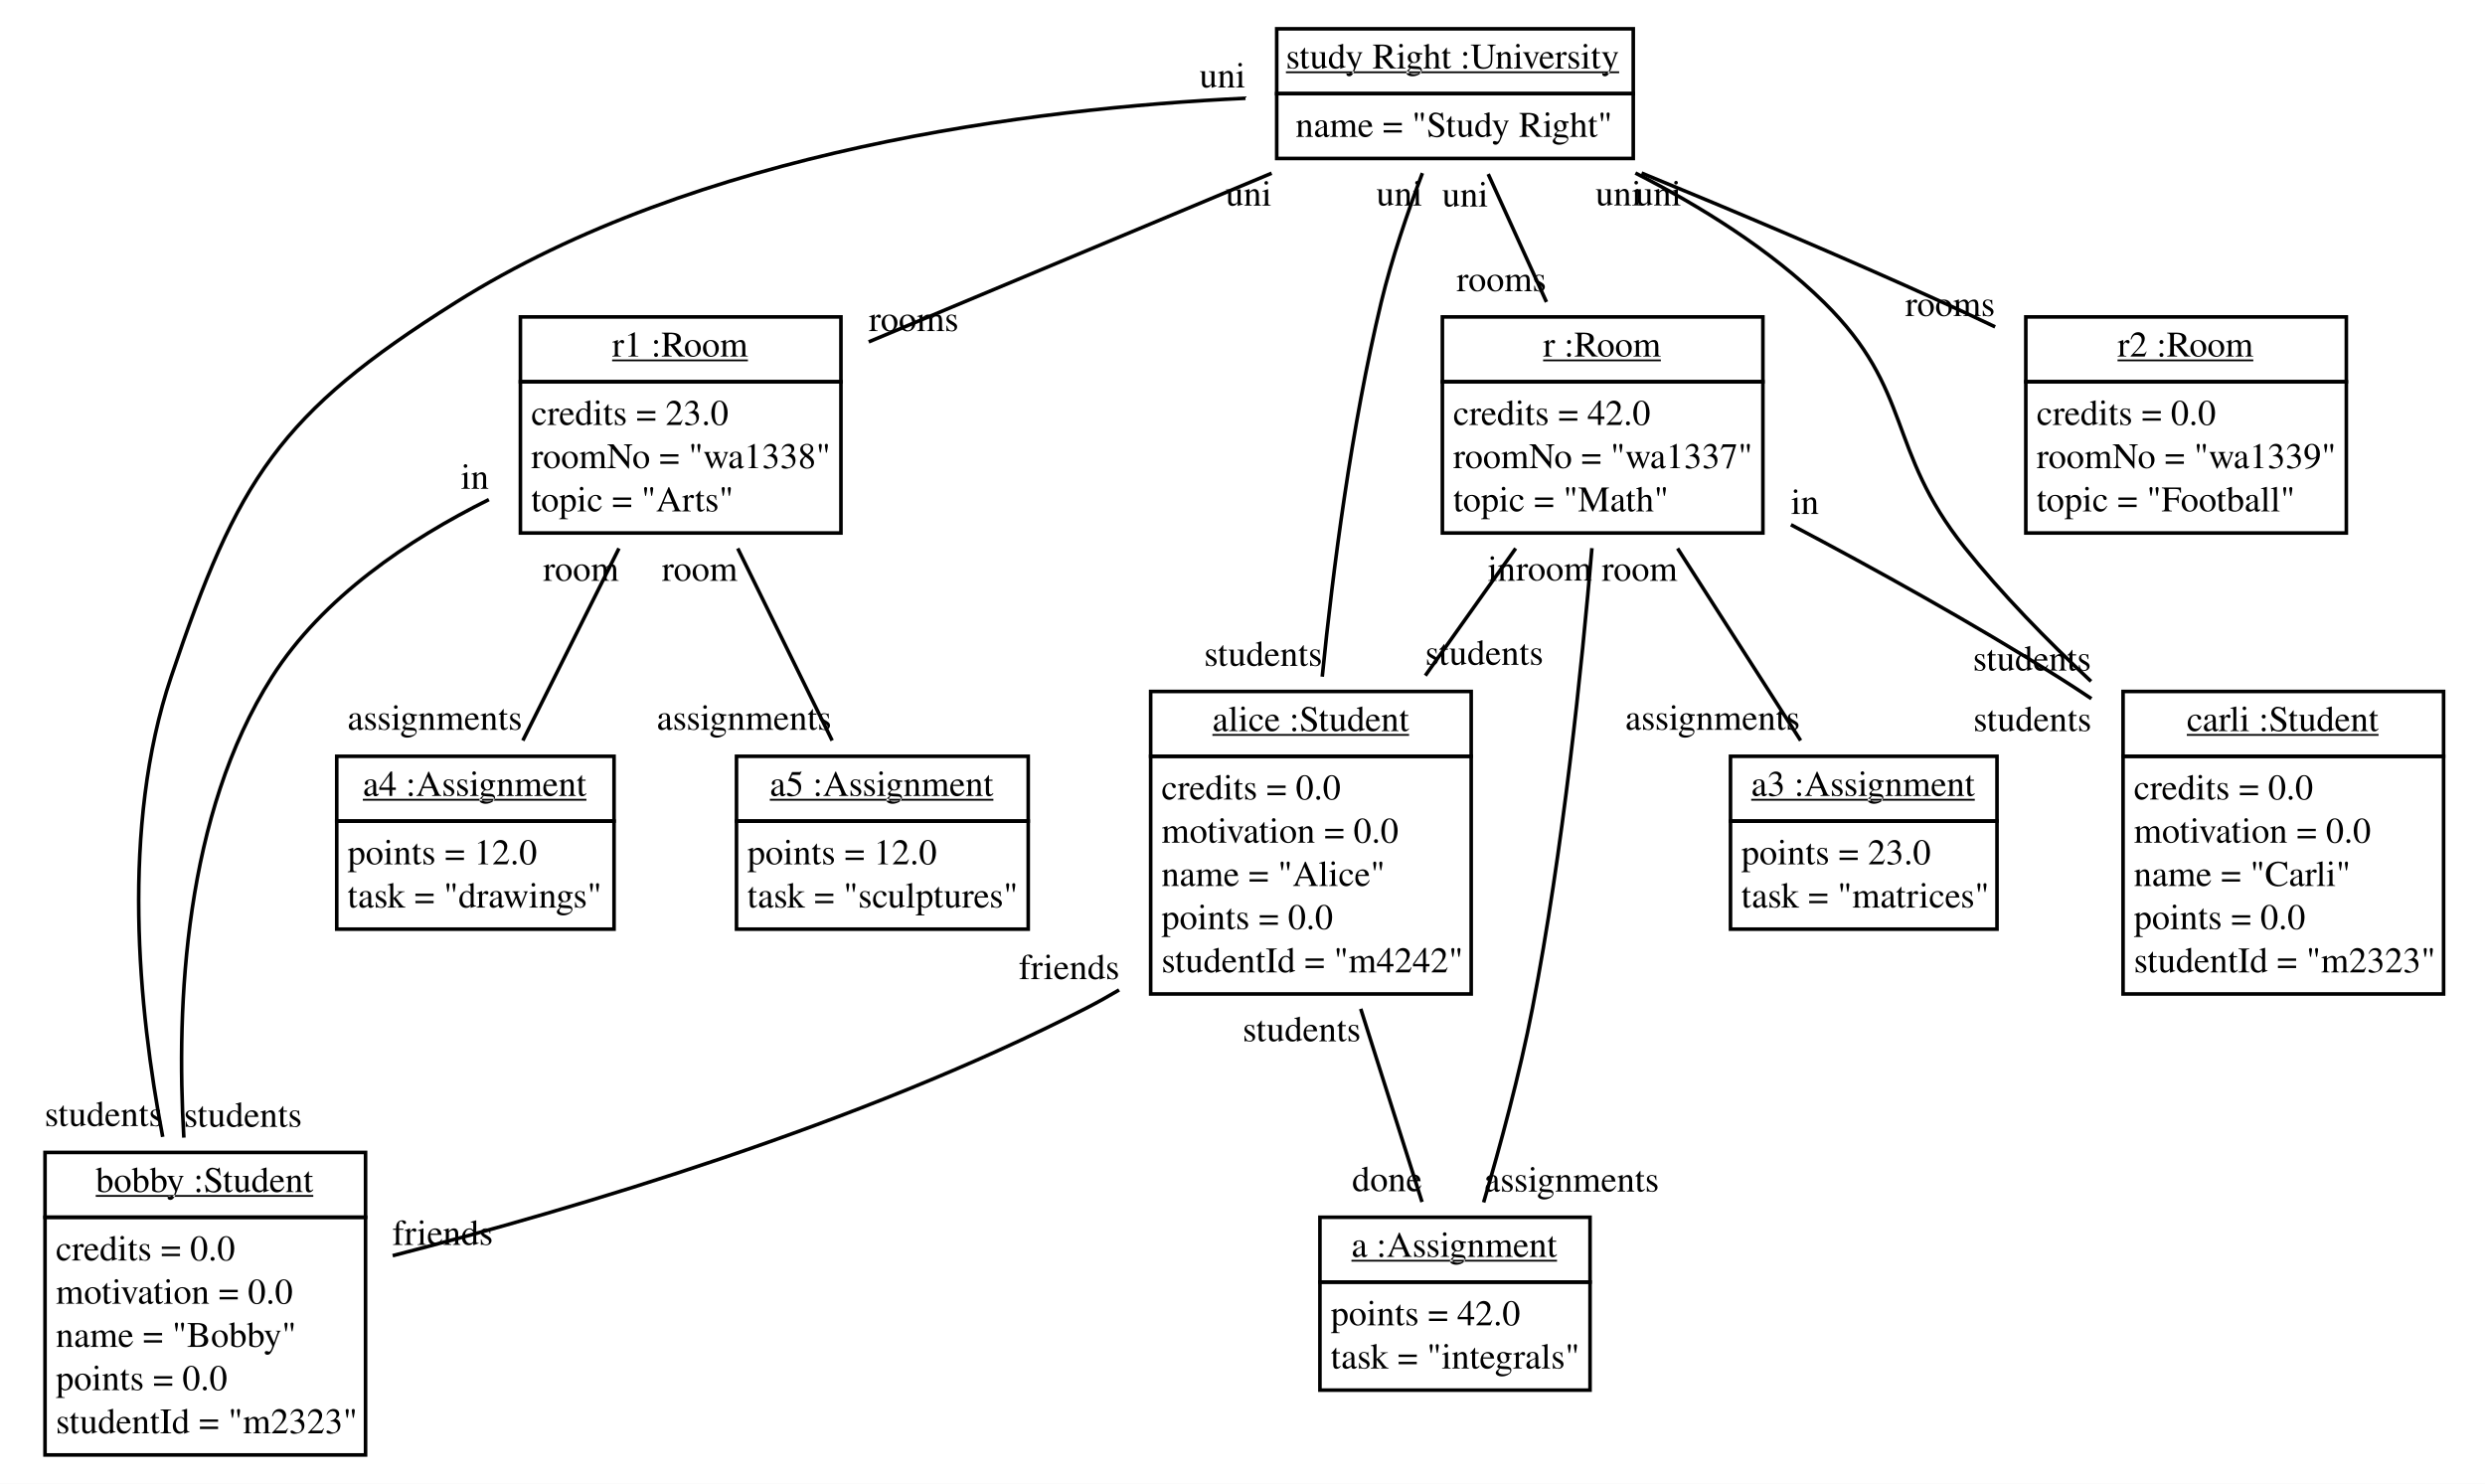
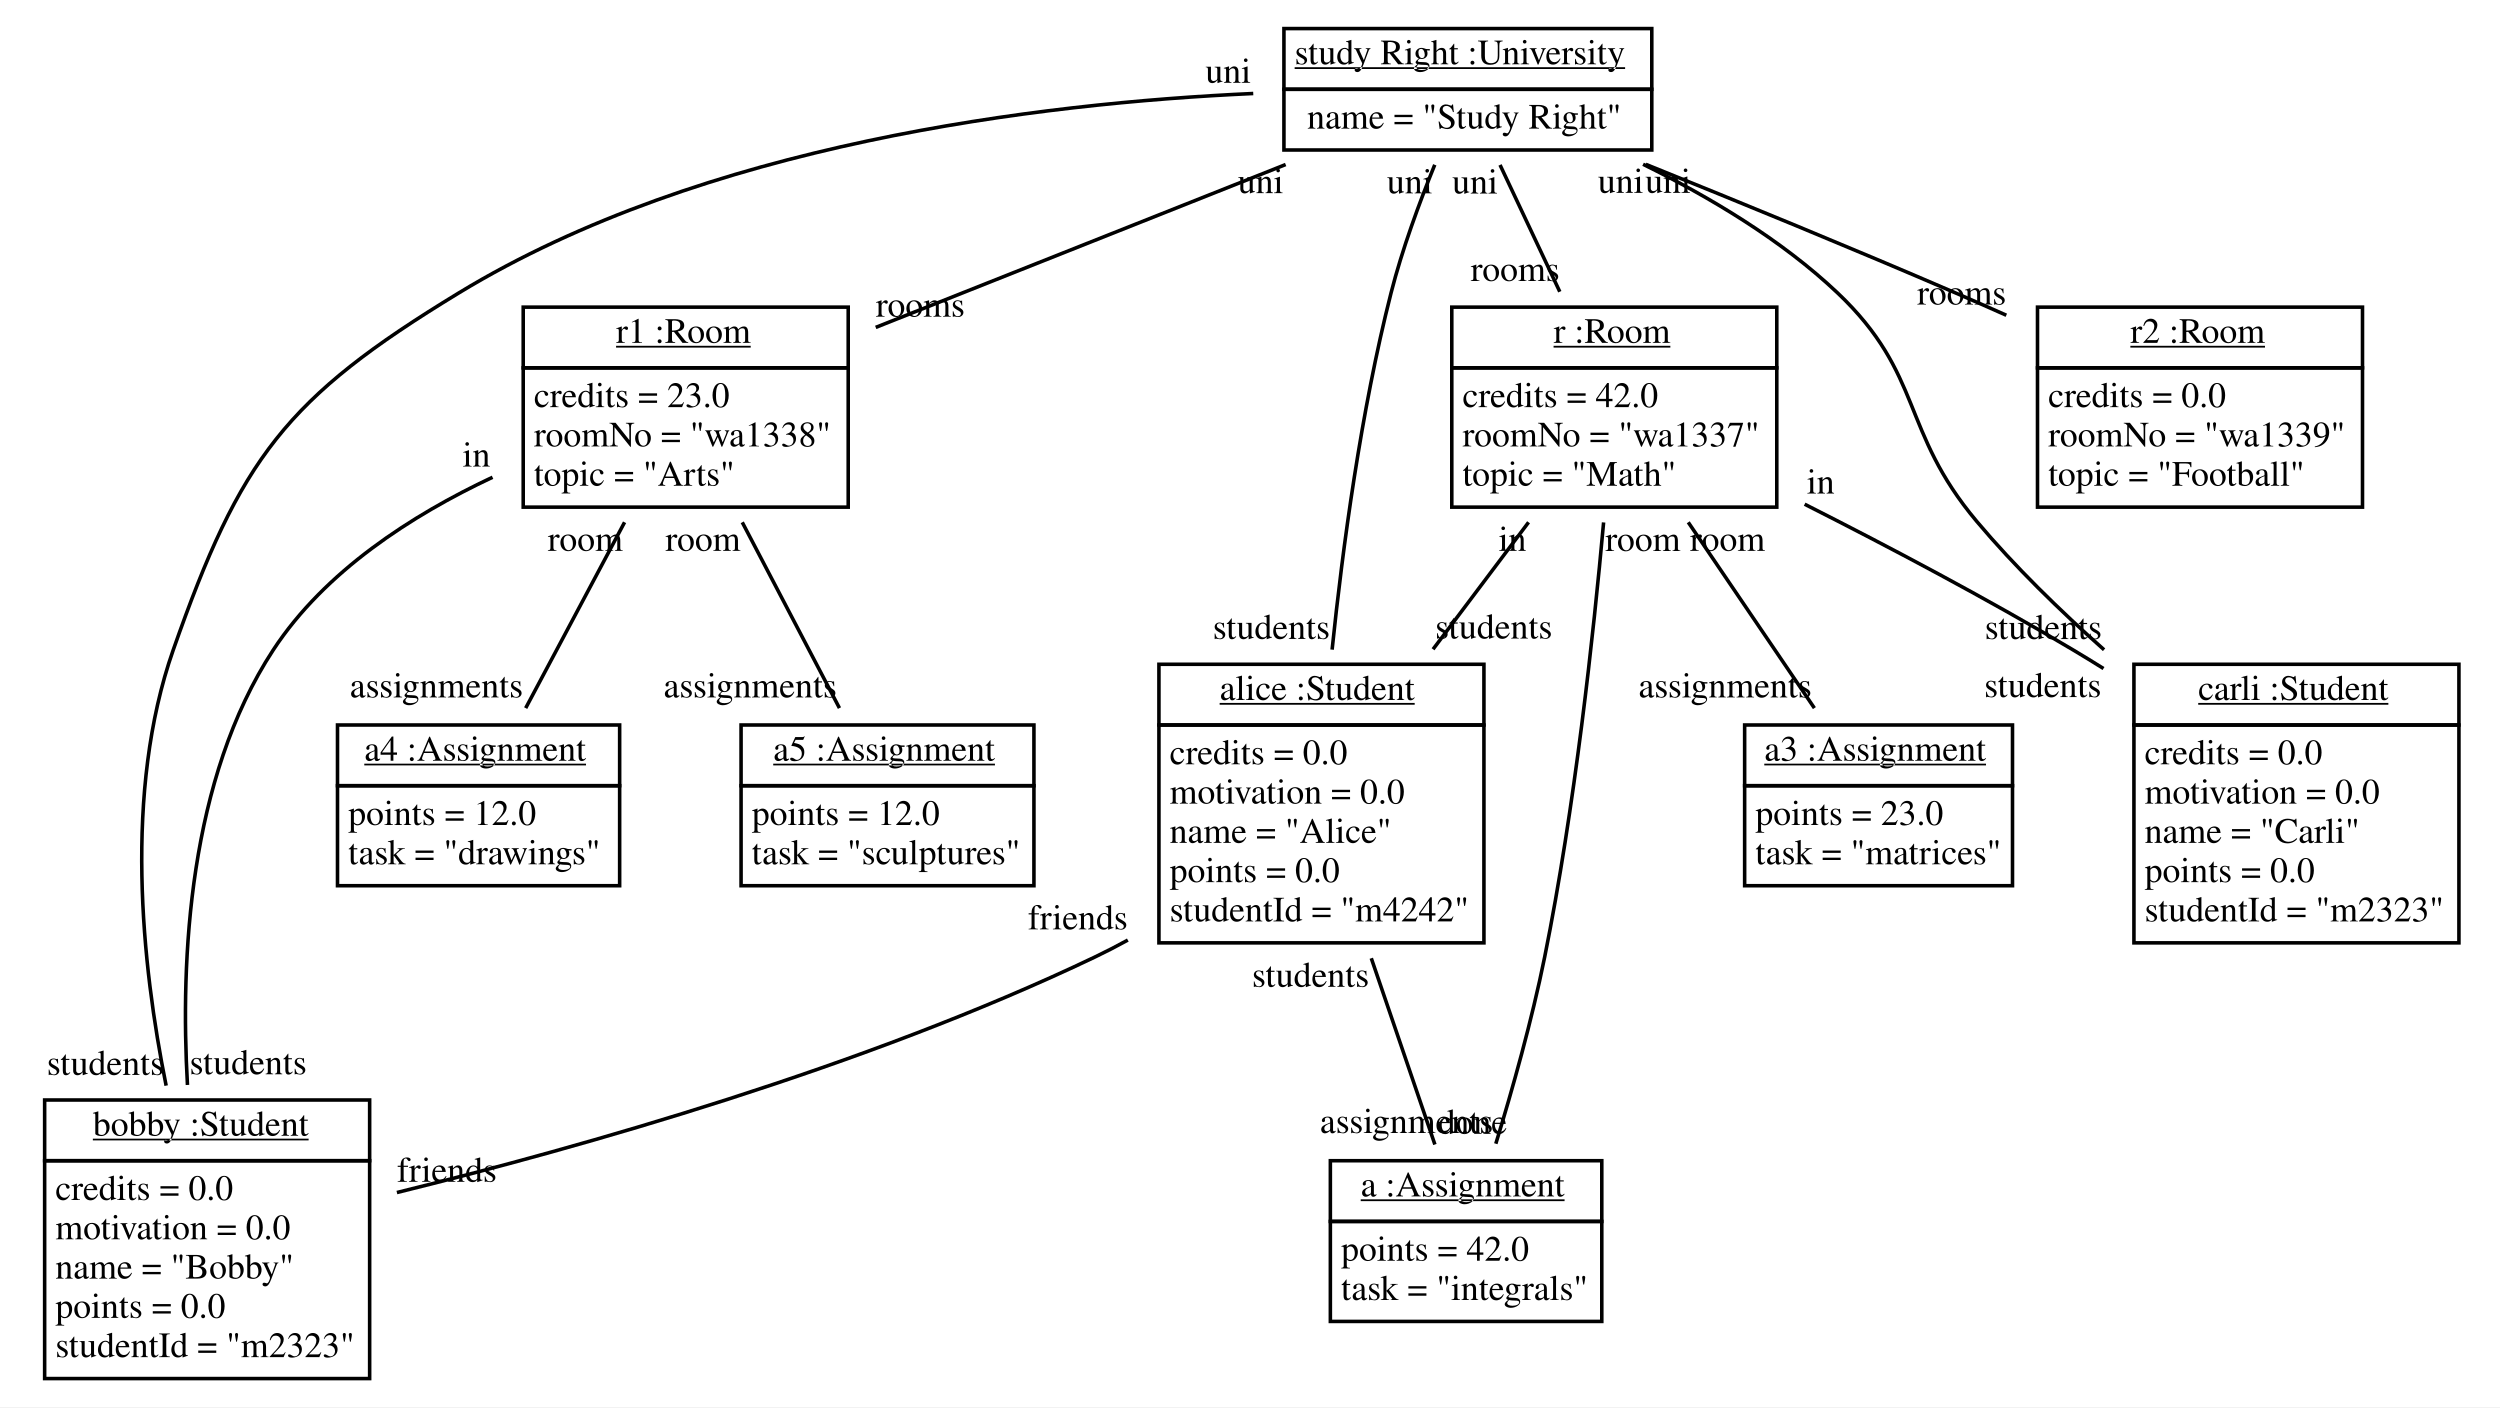
- <svg xmlns="http://www.w3.org/2000/svg" width="690px" height="412px" viewBox="0.00 0.00 690.00 412.00">
-   <g id="graph0" class="graph" transform="scale(1.0 1.0) rotate(0) translate(4 408)">
-     <polygon fill="white" stroke="transparent" points="-4,4 -4,-408 686,-408 686,4 -4,4" />
+ <svg xmlns="http://www.w3.org/2000/svg" width="700px" height="394px" viewBox="0.00 0.00 700.00 394.00">
+   <g id="graph0" class="graph" transform="scale(1.0 1.0) rotate(0) translate(4 390)">
+     <polygon fill="white" stroke="transparent" points="-4,4 -4,-390 696,-390 696,4 -4,4" />
    <g id="node1" class="node">
-       <polygon fill="none" stroke="black" points="350.5,-382 350.5,-400 449.5,-400 449.5,-382 350.5,-382" />
-       <text text-anchor="start" x="353.06" y="-389" font-family="Times,serif" text-decoration="underline" font-size="10.00">study Right :University</text>
-       <polygon fill="none" stroke="black" points="350.5,-364 350.5,-382 449.5,-382 449.5,-364 350.5,-364" />
-       <text text-anchor="start" x="355.74" y="-370" font-family="Times,serif" font-size="10.00">name = "Study Right"</text>
+       <polygon fill="none" stroke="black" points="355.5,-365 355.5,-382 458.5,-382 458.5,-365 355.5,-365" />
+       <text text-anchor="start" x="358.5" y="-372" font-family="Times,serif" text-decoration="underline" font-size="10.00">study Right :University</text>
+       <polygon fill="none" stroke="black" points="355.5,-348 355.5,-365 458.5,-365 458.5,-348 355.5,-348" />
+       <text text-anchor="start" x="362" y="-354" font-family="Times,serif" font-size="10.00">name = "Study Right"</text>
    </g>
    <g id="node2" class="node">
-       <polygon fill="none" stroke="black" points="396.5,-302 396.5,-320 485.5,-320 485.5,-302 396.5,-302" />
-       <text text-anchor="start" x="424.47" y="-309" font-family="Times,serif" text-decoration="underline" font-size="10.00">r :Room</text>
-       <polygon fill="none" stroke="black" points="396.5,-260 396.5,-302 485.5,-302 485.5,-260 396.5,-260" />
-       <text text-anchor="start" x="399.5" y="-290" font-family="Times,serif" font-size="10.00">credits = 42.0</text>
-       <text text-anchor="start" x="399.5" y="-278" font-family="Times,serif" font-size="10.00">roomNo = "wa1337"</text>
-       <text text-anchor="start" x="399.5" y="-266" font-family="Times,serif" font-size="10.00">topic = "Math"</text>
+       <polygon fill="none" stroke="black" points="402.5,-287 402.5,-304 493.5,-304 493.5,-287 402.5,-287" />
+       <text text-anchor="start" x="431" y="-294" font-family="Times,serif" text-decoration="underline" font-size="10.00">r :Room</text>
+       <polygon fill="none" stroke="black" points="402.5,-248 402.5,-287 493.5,-287 493.5,-248 402.5,-248" />
+       <text text-anchor="start" x="405.5" y="-276" font-family="Times,serif" font-size="10.00">credits = 42.0</text>
+       <text text-anchor="start" x="405.5" y="-265" font-family="Times,serif" font-size="10.00">roomNo = "wa1337"</text>
+       <text text-anchor="start" x="405.5" y="-254" font-family="Times,serif" font-size="10.00">topic = "Math"</text>
    </g>
    <g id="edge1" class="edge">
-       <path fill="none" stroke="black" d="M409.22,-359.67C414.05,-349.07 419.99,-336.01 425.4,-324.14" />
-       <text text-anchor="middle" x="412.9" y="-327.14" font-family="Times,serif" font-size="10.00">rooms</text>
-       <text text-anchor="middle" x="402.83" y="-350.67" font-family="Times,serif" font-size="10.00">uni</text>
+       <path fill="none" stroke="black" d="M416.01,-343.82C420.98,-333.28 427.17,-320.15 432.74,-308.32" />
+       <text text-anchor="middle" x="420.24" y="-311.32" font-family="Times,serif" font-size="10.00">rooms</text>
+       <text text-anchor="middle" x="409.01" y="-335.82" font-family="Times,serif" font-size="10.00">uni</text>
    </g>
    <g id="node3" class="node">
-       <polygon fill="none" stroke="black" points="140.5,-302 140.5,-320 229.5,-320 229.5,-302 140.5,-302" />
-       <text text-anchor="start" x="165.97" y="-309" font-family="Times,serif" text-decoration="underline" font-size="10.00">r1 :Room</text>
-       <polygon fill="none" stroke="black" points="140.5,-260 140.5,-302 229.5,-302 229.5,-260 140.5,-260" />
-       <text text-anchor="start" x="143.5" y="-290" font-family="Times,serif" font-size="10.00">credits = 23.0</text>
-       <text text-anchor="start" x="143.5" y="-278" font-family="Times,serif" font-size="10.00">roomNo = "wa1338"</text>
-       <text text-anchor="start" x="143.5" y="-266" font-family="Times,serif" font-size="10.00">topic = "Arts"</text>
+       <polygon fill="none" stroke="black" points="142.5,-287 142.5,-304 233.5,-304 233.5,-287 142.5,-287" />
+       <text text-anchor="start" x="168.5" y="-294" font-family="Times,serif" text-decoration="underline" font-size="10.00">r1 :Room</text>
+       <polygon fill="none" stroke="black" points="142.5,-248 142.5,-287 233.5,-287 233.5,-248 142.5,-248" />
+       <text text-anchor="start" x="145.5" y="-276" font-family="Times,serif" font-size="10.00">credits = 23.0</text>
+       <text text-anchor="start" x="145.5" y="-265" font-family="Times,serif" font-size="10.00">roomNo = "wa1338"</text>
+       <text text-anchor="start" x="145.5" y="-254" font-family="Times,serif" font-size="10.00">topic = "Arts"</text>
    </g>
    <g id="edge2" class="edge">
-       <path fill="none" stroke="black" d="M349.09,-359.9C315.46,-345.82 271.32,-327.34 237.21,-313.07" />
-       <text text-anchor="middle" x="249.71" y="-316.07" font-family="Times,serif" font-size="10.00">rooms</text>
-       <text text-anchor="middle" x="342.7" y="-350.9" font-family="Times,serif" font-size="10.00">uni</text>
+       <path fill="none" stroke="black" d="M355.98,-343.93C321.62,-330.28 276.22,-312.25 241.2,-298.33" />
+       <text text-anchor="middle" x="253.7" y="-301.33" font-family="Times,serif" font-size="10.00">rooms</text>
+       <text text-anchor="middle" x="348.98" y="-335.93" font-family="Times,serif" font-size="10.00">uni</text>
    </g>
    <g id="node4" class="node">
-       <polygon fill="none" stroke="black" points="558.5,-302 558.5,-320 647.5,-320 647.5,-302 558.5,-302" />
-       <text text-anchor="start" x="583.97" y="-309" font-family="Times,serif" text-decoration="underline" font-size="10.00">r2 :Room</text>
-       <polygon fill="none" stroke="black" points="558.5,-260 558.5,-302 647.5,-302 647.5,-260 558.5,-260" />
-       <text text-anchor="start" x="561.5" y="-290" font-family="Times,serif" font-size="10.00">credits = 0.0</text>
-       <text text-anchor="start" x="561.5" y="-278" font-family="Times,serif" font-size="10.00">roomNo = "wa1339"</text>
-       <text text-anchor="start" x="561.5" y="-266" font-family="Times,serif" font-size="10.00">topic = "Football"</text>
+       <polygon fill="none" stroke="black" points="566.5,-287 566.5,-304 657.5,-304 657.5,-287 566.5,-287" />
+       <text text-anchor="start" x="592.5" y="-294" font-family="Times,serif" text-decoration="underline" font-size="10.00">r2 :Room</text>
+       <polygon fill="none" stroke="black" points="566.5,-248 566.5,-287 657.5,-287 657.5,-248 566.5,-248" />
+       <text text-anchor="start" x="569.5" y="-276" font-family="Times,serif" font-size="10.00">credits = 0.0</text>
+       <text text-anchor="start" x="569.5" y="-265" font-family="Times,serif" font-size="10.00">roomNo = "wa1339"</text>
+       <text text-anchor="start" x="569.5" y="-254" font-family="Times,serif" font-size="10.00">topic = "Football"</text>
    </g>
    <g id="edge3" class="edge">
-       <path fill="none" stroke="black" d="M451.81,-359.95C477.23,-349.5 508.12,-336.47 535.5,-324 540.22,-321.85 545.1,-319.57 549.98,-317.24" />
-       <text text-anchor="middle" x="537.48" y="-320.24" font-family="Times,serif" font-size="10.00">rooms</text>
-       <text text-anchor="middle" x="445.42" y="-350.95" font-family="Times,serif" font-size="10.00">uni</text>
+       <path fill="none" stroke="black" d="M456.8,-343.99C482.79,-333.52 514.96,-320.33 543.5,-308 548.14,-305.99 552.95,-303.88 557.77,-301.73" />
+       <text text-anchor="middle" x="545.27" y="-304.73" font-family="Times,serif" font-size="10.00">rooms</text>
+       <text text-anchor="middle" x="449.8" y="-335.99" font-family="Times,serif" font-size="10.00">uni</text>
    </g>
    <g id="node5" class="node">
-       <polygon fill="none" stroke="black" points="315.5,-198 315.5,-216 404.5,-216 404.5,-198 315.5,-198" />
-       <text text-anchor="start" x="332.64" y="-205" font-family="Times,serif" text-decoration="underline" font-size="10.00">alice :Student</text>
-       <polygon fill="none" stroke="black" points="315.5,-132 315.5,-198 404.5,-198 404.5,-132 315.5,-132" />
-       <text text-anchor="start" x="318.5" y="-186" font-family="Times,serif" font-size="10.00">credits = 0.0</text>
-       <text text-anchor="start" x="318.5" y="-174" font-family="Times,serif" font-size="10.00">motivation = 0.0</text>
-       <text text-anchor="start" x="318.5" y="-162" font-family="Times,serif" font-size="10.00">name = "Alice"</text>
-       <text text-anchor="start" x="318.5" y="-150" font-family="Times,serif" font-size="10.00">points = 0.0</text>
-       <text text-anchor="start" x="318.5" y="-138" font-family="Times,serif" font-size="10.00">studentId = "m4242"</text>
+       <polygon fill="none" stroke="black" points="320.5,-187 320.5,-204 411.5,-204 411.5,-187 320.5,-187" />
+       <text text-anchor="start" x="337.5" y="-194" font-family="Times,serif" text-decoration="underline" font-size="10.00">alice :Student</text>
+       <polygon fill="none" stroke="black" points="320.5,-126 320.5,-187 411.5,-187 411.5,-126 320.5,-126" />
+       <text text-anchor="start" x="323.5" y="-176" font-family="Times,serif" font-size="10.00">credits = 0.0</text>
+       <text text-anchor="start" x="323.5" y="-165" font-family="Times,serif" font-size="10.00">motivation = 0.0</text>
+       <text text-anchor="start" x="323.5" y="-154" font-family="Times,serif" font-size="10.00">name = "Alice"</text>
+       <text text-anchor="start" x="323.5" y="-143" font-family="Times,serif" font-size="10.00">points = 0.0</text>
+       <text text-anchor="start" x="323.5" y="-132" font-family="Times,serif" font-size="10.00">studentId = "m4242"</text>
    </g>
    <g id="edge4" class="edge">
-       <path fill="none" stroke="black" d="M390.95,-359.93C386.94,-349.31 382.41,-336.14 379.5,-324 371.25,-289.61 366.13,-249.88 363.14,-220.1" />
-       <text text-anchor="middle" x="346.75" y="-223.1" font-family="Times,serif" font-size="10.00">students</text>
-       <text text-anchor="middle" x="384.56" y="-350.93" font-family="Times,serif" font-size="10.00">uni</text>
+       <path fill="none" stroke="black" d="M397.73,-343.86C393.46,-333.35 388.6,-320.18 385.5,-308 377.08,-274.95 371.95,-236.6 368.99,-208.1" />
+       <text text-anchor="middle" x="351.99" y="-211.1" font-family="Times,serif" font-size="10.00">students</text>
+       <text text-anchor="middle" x="390.73" y="-335.86" font-family="Times,serif" font-size="10.00">uni</text>
    </g>
    <g id="node6" class="node">
-       <polygon fill="none" stroke="black" points="8.5,-70 8.5,-88 97.5,-88 97.5,-70 8.5,-70" />
-       <text text-anchor="start" x="22.58" y="-77" font-family="Times,serif" text-decoration="underline" font-size="10.00">bobby :Student</text>
-       <polygon fill="none" stroke="black" points="8.5,-4 8.5,-70 97.5,-70 97.5,-4 8.5,-4" />
-       <text text-anchor="start" x="11.5" y="-58" font-family="Times,serif" font-size="10.00">credits = 0.0</text>
-       <text text-anchor="start" x="11.5" y="-46" font-family="Times,serif" font-size="10.00">motivation = 0.0</text>
-       <text text-anchor="start" x="11.5" y="-34" font-family="Times,serif" font-size="10.00">name = "Bobby"</text>
-       <text text-anchor="start" x="11.5" y="-22" font-family="Times,serif" font-size="10.00">points = 0.0</text>
+       <polygon fill="none" stroke="black" points="8.5,-65 8.5,-82 99.5,-82 99.5,-65 8.5,-65" />
+       <text text-anchor="start" x="22" y="-72" font-family="Times,serif" text-decoration="underline" font-size="10.00">bobby :Student</text>
+       <polygon fill="none" stroke="black" points="8.5,-4 8.5,-65 99.5,-65 99.5,-4 8.5,-4" />
+       <text text-anchor="start" x="11.5" y="-54" font-family="Times,serif" font-size="10.00">credits = 0.0</text>
+       <text text-anchor="start" x="11.5" y="-43" font-family="Times,serif" font-size="10.00">motivation = 0.0</text>
+       <text text-anchor="start" x="11.5" y="-32" font-family="Times,serif" font-size="10.00">name = "Bobby"</text>
+       <text text-anchor="start" x="11.5" y="-21" font-family="Times,serif" font-size="10.00">points = 0.0</text>
      <text text-anchor="start" x="11.5" y="-10" font-family="Times,serif" font-size="10.00">studentId = "m2323"</text>
    </g>
    <g id="edge5" class="edge">
-       <path fill="none" stroke="black" d="M341.83,-380.72C282.56,-377.92 189.7,-366.32 122.5,-324 73.38,-293.07 62.02,-275.01 43.5,-220 29.49,-178.39 34.38,-127.97 41.18,-92.32" />
-       <text text-anchor="middle" x="24.79" y="-95.32" font-family="Times,serif" font-size="10.00">students</text>
-       <text text-anchor="middle" x="335.44" y="-383.72" font-family="Times,serif" font-size="10.00">uni</text>
+       <path fill="none" stroke="black" d="M346.91,-363.82C286.72,-361.09 193.07,-349.67 124.5,-308 75.86,-278.44 63.34,-261.71 44.5,-208 30.58,-168.31 35.69,-119.91 42.52,-86.02" />
+       <text text-anchor="middle" x="25.52" y="-89.02" font-family="Times,serif" font-size="10.00">students</text>
+       <text text-anchor="middle" x="339.91" y="-366.82" font-family="Times,serif" font-size="10.00">uni</text>
    </g>
    <g id="node7" class="node">
-       <polygon fill="none" stroke="black" points="585.5,-198 585.5,-216 674.5,-216 674.5,-198 585.5,-198" />
-       <text text-anchor="start" x="603.2" y="-205" font-family="Times,serif" text-decoration="underline" font-size="10.00">carli :Student</text>
-       <polygon fill="none" stroke="black" points="585.5,-132 585.5,-198 674.5,-198 674.5,-132 585.5,-132" />
-       <text text-anchor="start" x="588.5" y="-186" font-family="Times,serif" font-size="10.00">credits = 0.0</text>
-       <text text-anchor="start" x="588.5" y="-174" font-family="Times,serif" font-size="10.00">motivation = 0.0</text>
-       <text text-anchor="start" x="588.5" y="-162" font-family="Times,serif" font-size="10.00">name = "Carli"</text>
-       <text text-anchor="start" x="588.5" y="-150" font-family="Times,serif" font-size="10.00">points = 0.0</text>
-       <text text-anchor="start" x="588.5" y="-138" font-family="Times,serif" font-size="10.00">studentId = "m2323"</text>
+       <polygon fill="none" stroke="black" points="593.5,-187 593.5,-204 684.5,-204 684.5,-187 593.5,-187" />
+       <text text-anchor="start" x="611.5" y="-194" font-family="Times,serif" text-decoration="underline" font-size="10.00">carli :Student</text>
+       <polygon fill="none" stroke="black" points="593.5,-126 593.5,-187 684.5,-187 684.5,-126 593.5,-126" />
+       <text text-anchor="start" x="596.5" y="-176" font-family="Times,serif" font-size="10.00">credits = 0.0</text>
+       <text text-anchor="start" x="596.5" y="-165" font-family="Times,serif" font-size="10.00">motivation = 0.0</text>
+       <text text-anchor="start" x="596.5" y="-154" font-family="Times,serif" font-size="10.00">name = "Carli"</text>
+       <text text-anchor="start" x="596.5" y="-143" font-family="Times,serif" font-size="10.00">points = 0.0</text>
+       <text text-anchor="start" x="596.5" y="-132" font-family="Times,serif" font-size="10.00">studentId = "m2323"</text>
    </g>
    <g id="edge6" class="edge">
-       <path fill="none" stroke="black" d="M450.09,-359.95C468.09,-350.77 487.57,-338.7 502.5,-324 527.32,-299.55 519.76,-283.23 541.5,-256 551.86,-243.02 564.34,-230.24 576.61,-218.81" />
-       <text text-anchor="middle" x="560.22" y="-221.81" font-family="Times,serif" font-size="10.00">students</text>
-       <text text-anchor="middle" x="456.48" y="-350.95" font-family="Times,serif" font-size="10.00">uni</text>
+       <path fill="none" stroke="black" d="M456.06,-344C474.57,-334.9 494.87,-322.81 510.5,-308 534.67,-285.08 528.06,-269.49 549.5,-244 560.08,-231.42 572.74,-219.09 585.14,-208.07" />
+       <text text-anchor="middle" x="568.14" y="-211.07" font-family="Times,serif" font-size="10.00">students</text>
+       <text text-anchor="middle" x="463.06" y="-336" font-family="Times,serif" font-size="10.00">uni</text>
    </g>
    <g id="edge9" class="edge">
-       <path fill="none" stroke="black" d="M416.85,-255.72C409.01,-244.68 400.14,-232.19 391.76,-220.4" />
-       <text text-anchor="middle" x="408.14" y="-223.4" font-family="Times,serif" font-size="10.00">students</text>
-       <text text-anchor="middle" x="412.96" y="-246.72" font-family="Times,serif" font-size="10.00">in</text>
+       <path fill="none" stroke="black" d="M424,-243.76C415.67,-232.69 406.16,-220.04 397.25,-208.21" />
+       <text text-anchor="middle" x="414.25" y="-211.21" font-family="Times,serif" font-size="10.00">students</text>
+       <text text-anchor="middle" x="419.5" y="-235.76" font-family="Times,serif" font-size="10.00">in</text>
    </g>
    <g id="edge10" class="edge">
-       <path fill="none" stroke="black" d="M493.28,-262.3C516.45,-250.08 543.73,-234.99 567.5,-220 570.54,-218.08 573.62,-216.07 576.71,-214" />
-       <text text-anchor="middle" x="560.33" y="-205" font-family="Times,serif" font-size="10.00">students</text>
-       <text text-anchor="middle" x="497.17" y="-265.3" font-family="Times,serif" font-size="10.00">in</text>
+       <path fill="none" stroke="black" d="M501.3,-248.82C524.74,-236.97 552.33,-222.4 576.5,-208 579.29,-206.34 582.13,-204.6 584.98,-202.81" />
+       <text text-anchor="middle" x="567.98" y="-194.81" font-family="Times,serif" font-size="10.00">students</text>
+       <text text-anchor="middle" x="505.8" y="-251.82" font-family="Times,serif" font-size="10.00">in</text>
    </g>
    <g id="node8" class="node">
-       <polygon fill="none" stroke="black" points="362.5,-52 362.5,-70 437.5,-70 437.5,-52 362.5,-52" />
-       <text text-anchor="start" x="371.25" y="-59" font-family="Times,serif" text-decoration="underline" font-size="10.00">a :Assignment</text>
-       <polygon fill="none" stroke="black" points="362.5,-22 362.5,-52 437.5,-52 437.5,-22 362.5,-22" />
-       <text text-anchor="start" x="365.5" y="-40" font-family="Times,serif" font-size="10.00">points = 42.0</text>
-       <text text-anchor="start" x="365.5" y="-28" font-family="Times,serif" font-size="10.00">task = "integrals"</text>
+       <polygon fill="none" stroke="black" points="368.5,-48 368.5,-65 444.5,-65 444.5,-48 368.5,-48" />
+       <text text-anchor="start" x="377" y="-55" font-family="Times,serif" text-decoration="underline" font-size="10.00">a :Assignment</text>
+       <polygon fill="none" stroke="black" points="368.5,-20 368.5,-48 444.5,-48 444.5,-20 368.5,-20" />
+       <text text-anchor="start" x="371.5" y="-37" font-family="Times,serif" font-size="10.00">points = 42.0</text>
+       <text text-anchor="start" x="371.5" y="-26" font-family="Times,serif" font-size="10.00">task = "integrals"</text>
    </g>
    <g id="edge7" class="edge">
-       <path fill="none" stroke="black" d="M438.02,-255.79C435.25,-223.08 429.98,-171.8 421.5,-128 417.98,-109.83 412.54,-89.75 407.95,-74.13" />
-       <text text-anchor="middle" x="432.39" y="-77.13" font-family="Times,serif" font-size="10.00">assignments</text>
-       <text text-anchor="middle" x="427.47" y="-246.79" font-family="Times,serif" font-size="10.00">room</text>
+       <path fill="none" stroke="black" d="M445.01,-243.72C442.21,-212.63 436.92,-163.72 428.5,-122 424.94,-104.35 419.44,-84.85 414.83,-69.76" />
+       <text text-anchor="middle" x="389.83" y="-72.76" font-family="Times,serif" font-size="10.00">assignments</text>
+       <text text-anchor="middle" x="456.01" y="-235.72" font-family="Times,serif" font-size="10.00">room</text>
    </g>
    <g id="node9" class="node">
-       <polygon fill="none" stroke="black" points="476.5,-180 476.5,-198 550.5,-198 550.5,-180 476.5,-180" />
-       <text text-anchor="start" x="482.25" y="-187" font-family="Times,serif" text-decoration="underline" font-size="10.00">a3 :Assignment</text>
-       <polygon fill="none" stroke="black" points="476.5,-150 476.5,-180 550.5,-180 550.5,-150 476.5,-150" />
-       <text text-anchor="start" x="479.5" y="-168" font-family="Times,serif" font-size="10.00">points = 23.0</text>
-       <text text-anchor="start" x="479.5" y="-156" font-family="Times,serif" font-size="10.00">task = "matrices"</text>
+       <polygon fill="none" stroke="black" points="484.5,-170 484.5,-187 559.5,-187 559.5,-170 484.5,-170" />
+       <text text-anchor="start" x="490" y="-177" font-family="Times,serif" text-decoration="underline" font-size="10.00">a3 :Assignment</text>
+       <polygon fill="none" stroke="black" points="484.5,-142 484.5,-170 559.5,-170 559.5,-142 484.5,-142" />
+       <text text-anchor="start" x="487.5" y="-159" font-family="Times,serif" font-size="10.00">points = 23.0</text>
+       <text text-anchor="start" x="487.5" y="-148" font-family="Times,serif" font-size="10.00">task = "matrices"</text>
    </g>
    <g id="edge8" class="edge">
-       <path fill="none" stroke="black" d="M461.81,-255.72C472.67,-238.76 485.71,-218.4 495.97,-202.37" />
-       <text text-anchor="middle" x="471.53" y="-205.37" font-family="Times,serif" font-size="10.00">assignments</text>
-       <text text-anchor="middle" x="451.26" y="-246.72" font-family="Times,serif" font-size="10.00">room</text>
+       <path fill="none" stroke="black" d="M468.71,-243.76C479.9,-227.28 493.46,-207.31 504.03,-191.73" />
+       <text text-anchor="middle" x="479.03" y="-194.73" font-family="Times,serif" font-size="10.00">assignments</text>
+       <text text-anchor="middle" x="479.71" y="-235.76" font-family="Times,serif" font-size="10.00">room</text>
    </g>
    <g id="edge13" class="edge">
-       <path fill="none" stroke="black" d="M131.74,-269.28C109.5,-258.22 85.55,-242.12 71.5,-220 47.28,-181.87 44.87,-129.28 47.05,-92.11" />
-       <text text-anchor="middle" x="63.44" y="-95.11" font-family="Times,serif" font-size="10.00">students</text>
-       <text text-anchor="middle" x="127.85" y="-272.28" font-family="Times,serif" font-size="10.00">in</text>
+       <path fill="none" stroke="black" d="M133.91,-256.37C111.3,-245.74 86.92,-230.04 72.5,-208 48.88,-171.9 46.47,-121.57 48.49,-86.21" />
+       <text text-anchor="middle" x="65.49" y="-89.21" font-family="Times,serif" font-size="10.00">students</text>
+       <text text-anchor="middle" x="129.41" y="-259.37" font-family="Times,serif" font-size="10.00">in</text>
    </g>
    <g id="node10" class="node">
-       <polygon fill="none" stroke="black" points="89.5,-180 89.5,-198 166.5,-198 166.5,-180 89.5,-180" />
-       <text text-anchor="start" x="96.75" y="-187" font-family="Times,serif" text-decoration="underline" font-size="10.00">a4 :Assignment</text>
-       <polygon fill="none" stroke="black" points="89.5,-150 89.5,-180 166.5,-180 166.5,-150 89.5,-150" />
-       <text text-anchor="start" x="92.5" y="-168" font-family="Times,serif" font-size="10.00">points = 12.0</text>
-       <text text-anchor="start" x="92.5" y="-156" font-family="Times,serif" font-size="10.00">task = "drawings"</text>
+       <polygon fill="none" stroke="black" points="90.5,-170 90.5,-187 169.5,-187 169.5,-170 90.5,-170" />
+       <text text-anchor="start" x="98" y="-177" font-family="Times,serif" text-decoration="underline" font-size="10.00">a4 :Assignment</text>
+       <polygon fill="none" stroke="black" points="90.5,-142 90.5,-170 169.5,-170 169.5,-142 90.5,-142" />
+       <text text-anchor="start" x="93.5" y="-159" font-family="Times,serif" font-size="10.00">points = 12.0</text>
+       <text text-anchor="start" x="93.5" y="-148" font-family="Times,serif" font-size="10.00">task = "drawings"</text>
    </g>
    <g id="edge11" class="edge">
-       <path fill="none" stroke="black" d="M167.86,-255.72C159.38,-238.76 149.2,-218.4 141.18,-202.37" />
-       <text text-anchor="middle" x="116.74" y="-205.37" font-family="Times,serif" font-size="10.00">assignments</text>
-       <text text-anchor="middle" x="157.31" y="-246.72" font-family="Times,serif" font-size="10.00">room</text>
+       <path fill="none" stroke="black" d="M170.88,-243.76C162.11,-227.28 151.48,-207.31 143.19,-191.73" />
+       <text text-anchor="middle" x="118.19" y="-194.73" font-family="Times,serif" font-size="10.00">assignments</text>
+       <text text-anchor="middle" x="159.88" y="-235.76" font-family="Times,serif" font-size="10.00">room</text>
    </g>
    <g id="node11" class="node">
-       <polygon fill="none" stroke="black" points="200.5,-180 200.5,-198 281.5,-198 281.5,-180 200.5,-180" />
-       <text text-anchor="start" x="209.75" y="-187" font-family="Times,serif" text-decoration="underline" font-size="10.00">a5 :Assignment</text>
-       <polygon fill="none" stroke="black" points="200.5,-150 200.5,-180 281.5,-180 281.5,-150 200.5,-150" />
-       <text text-anchor="start" x="203.5" y="-168" font-family="Times,serif" font-size="10.00">points = 12.0</text>
-       <text text-anchor="start" x="203.5" y="-156" font-family="Times,serif" font-size="10.00">task = "sculptures"</text>
+       <polygon fill="none" stroke="black" points="203.5,-170 203.5,-187 285.5,-187 285.5,-170 203.5,-170" />
+       <text text-anchor="start" x="212.5" y="-177" font-family="Times,serif" text-decoration="underline" font-size="10.00">a5 :Assignment</text>
+       <polygon fill="none" stroke="black" points="203.5,-142 203.5,-170 285.5,-170 285.5,-142 203.5,-142" />
+       <text text-anchor="start" x="206.5" y="-159" font-family="Times,serif" font-size="10.00">points = 12.0</text>
+       <text text-anchor="start" x="206.5" y="-148" font-family="Times,serif" font-size="10.00">task = "sculptures"</text>
    </g>
    <g id="edge12" class="edge">
-       <path fill="none" stroke="black" d="M200.85,-255.72C209.18,-238.76 219.18,-218.4 227.06,-202.37" />
-       <text text-anchor="middle" x="202.61" y="-205.37" font-family="Times,serif" font-size="10.00">assignments</text>
-       <text text-anchor="middle" x="190.29" y="-246.72" font-family="Times,serif" font-size="10.00">room</text>
+       <path fill="none" stroke="black" d="M203.83,-243.76C212.45,-227.28 222.9,-207.31 231.05,-191.73" />
+       <text text-anchor="middle" x="206.05" y="-194.73" font-family="Times,serif" font-size="10.00">assignments</text>
+       <text text-anchor="middle" x="192.83" y="-235.76" font-family="Times,serif" font-size="10.00">room</text>
    </g>
    <g id="edge15" class="edge">
-       <path fill="none" stroke="black" d="M306.74,-133.12C303.67,-131.3 300.58,-129.58 297.5,-128 234.51,-95.72 155.95,-72.43 105.03,-59.33" />
-       <text text-anchor="middle" x="118.91" y="-62.33" font-family="Times,serif" font-size="10.00">friends</text>
-       <text text-anchor="middle" x="292.86" y="-136.12" font-family="Times,serif" font-size="10.00">friends</text>
+       <path fill="none" stroke="black" d="M311.79,-126.78C308.69,-125.08 305.58,-123.47 302.5,-122 238.12,-91.24 158.71,-68.8 107.13,-56.09" />
+       <text text-anchor="middle" x="121.13" y="-59.09" font-family="Times,serif" font-size="10.00">friends</text>
+       <text text-anchor="middle" x="297.79" y="-129.78" font-family="Times,serif" font-size="10.00">friends</text>
    </g>
    <g id="edge14" class="edge">
-       <path fill="none" stroke="black" d="M373.83,-127.87C379.52,-109.93 385.88,-89.89 390.85,-74.24" />
-       <text text-anchor="middle" x="381.13" y="-77.24" font-family="Times,serif" font-size="10.00">done</text>
-       <text text-anchor="middle" x="357.44" y="-118.87" font-family="Times,serif" font-size="10.00">students</text>
+       <path fill="none" stroke="black" d="M379.96,-121.69C385.9,-104.28 392.6,-84.69 397.77,-69.54" />
+       <text text-anchor="middle" x="408.27" y="-72.54" font-family="Times,serif" font-size="10.00">done</text>
+       <text text-anchor="middle" x="362.96" y="-113.69" font-family="Times,serif" font-size="10.00">students</text>
    </g>
  </g>
</svg>
